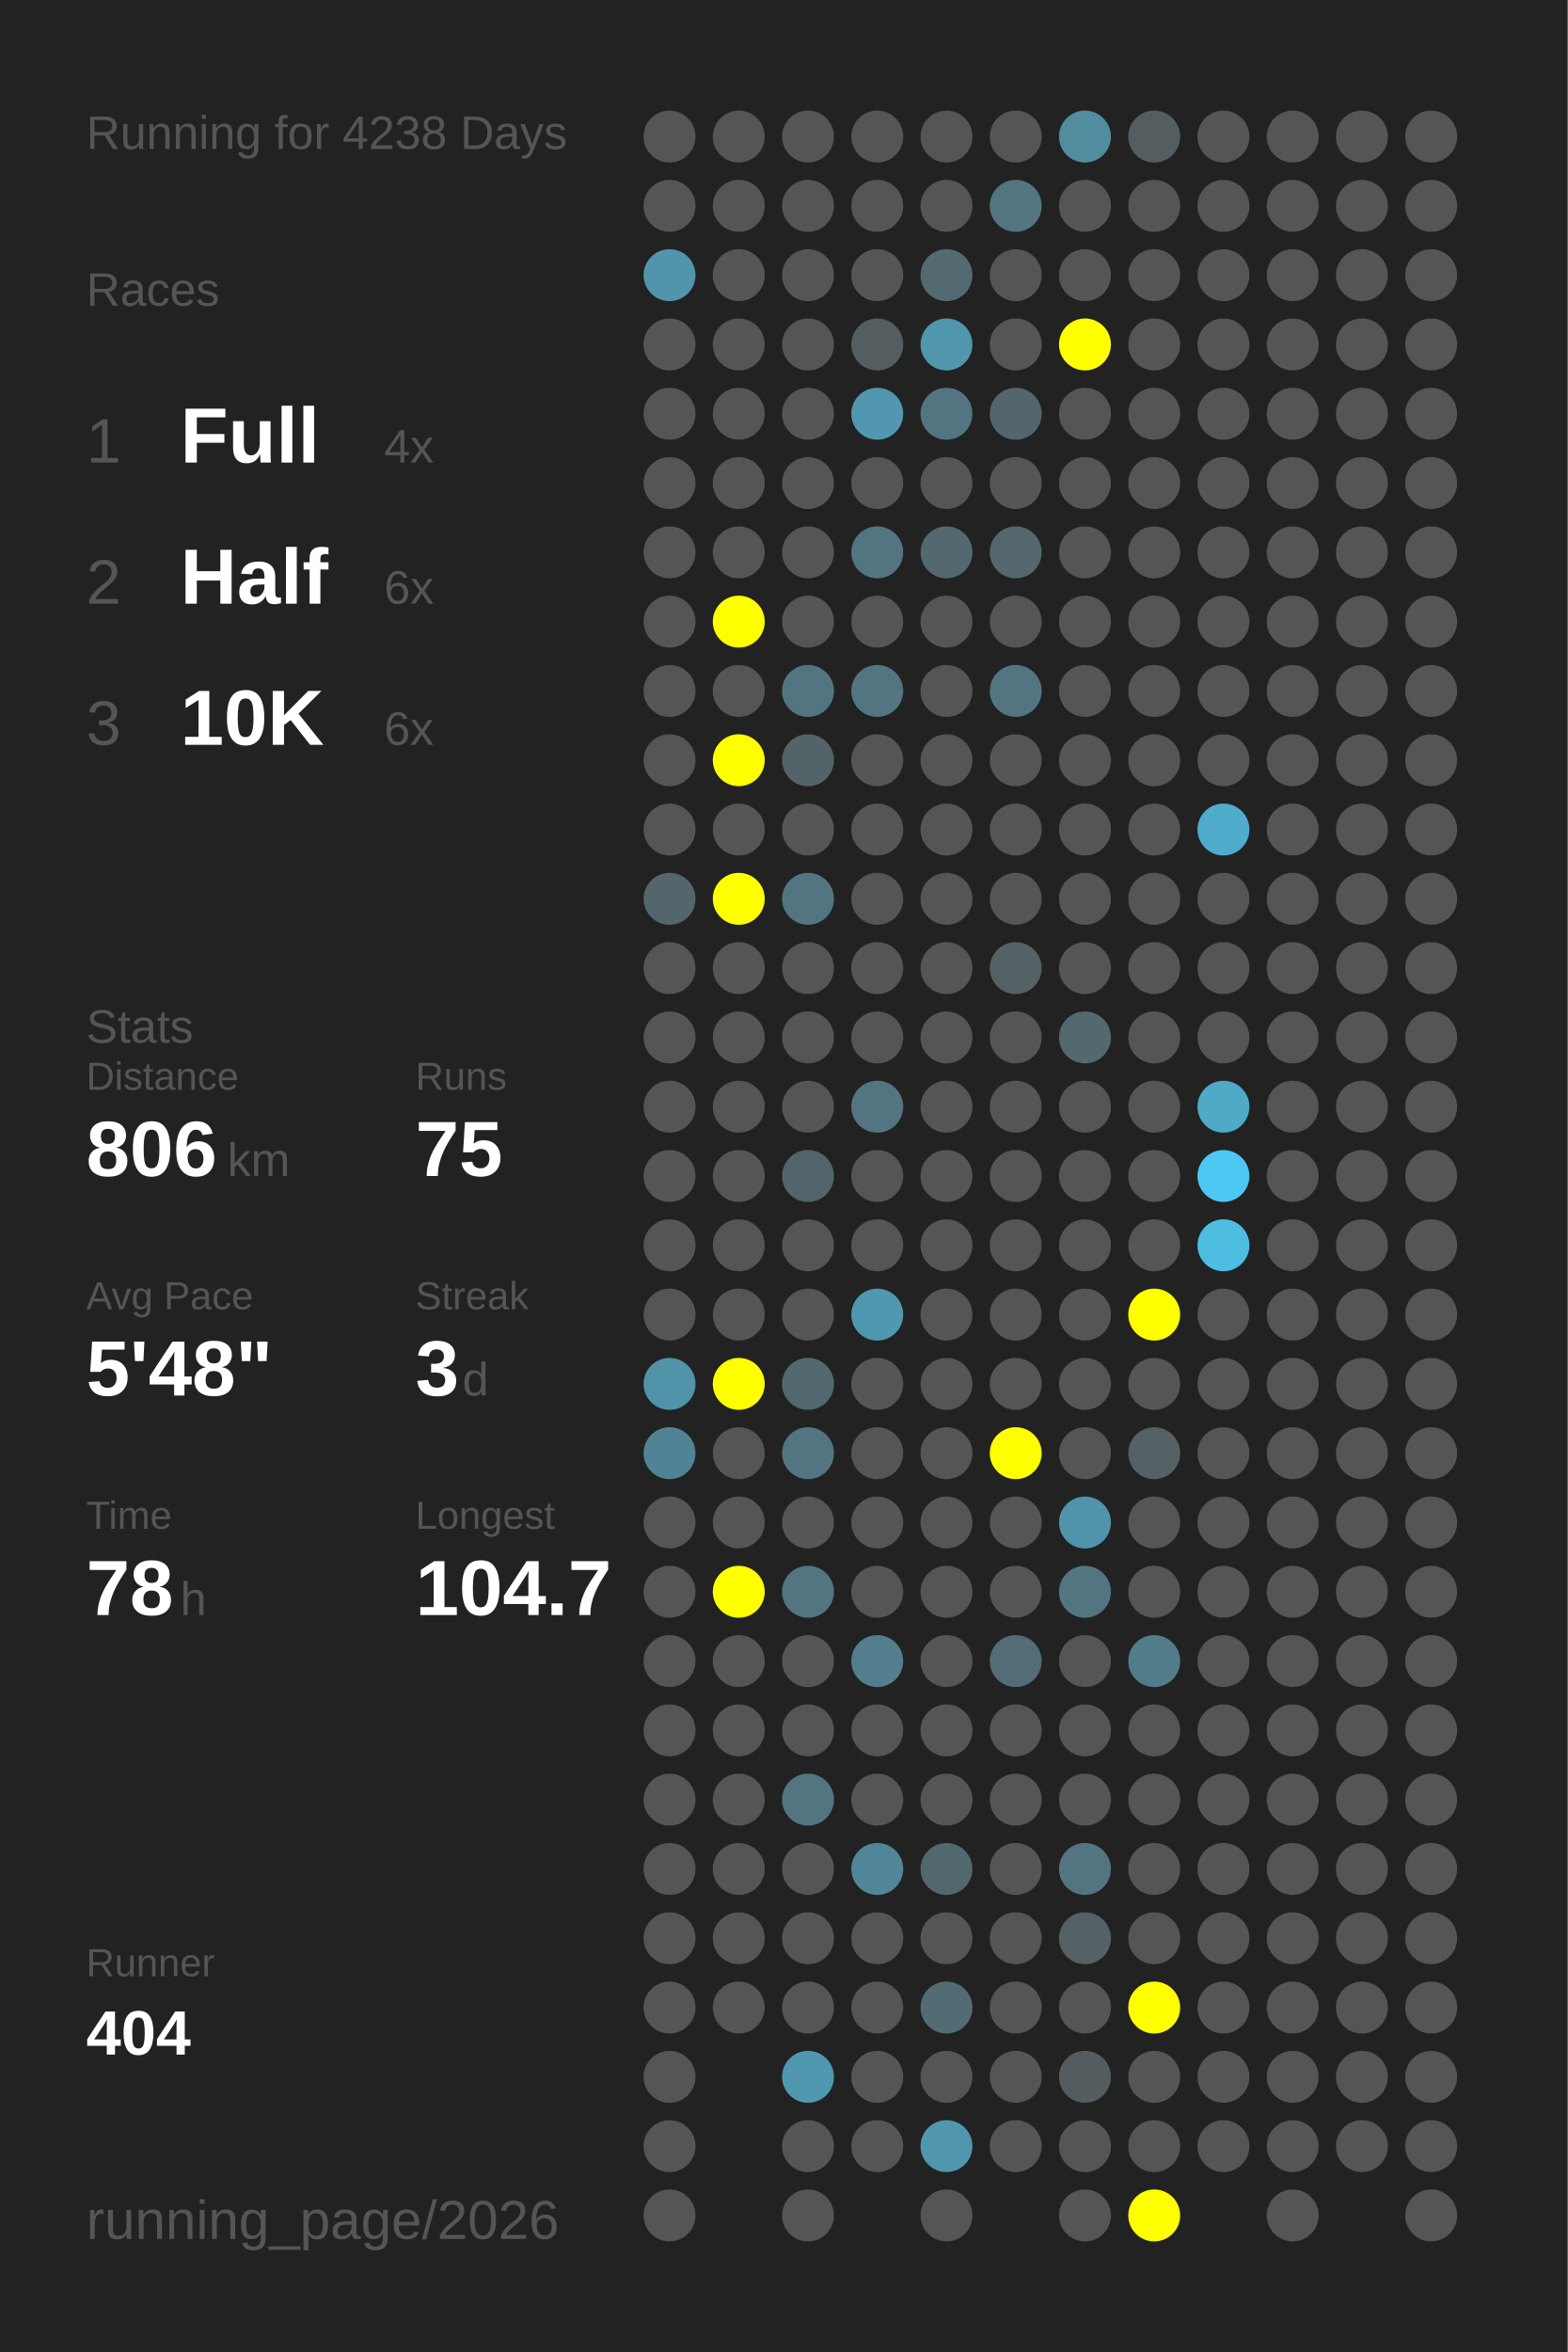
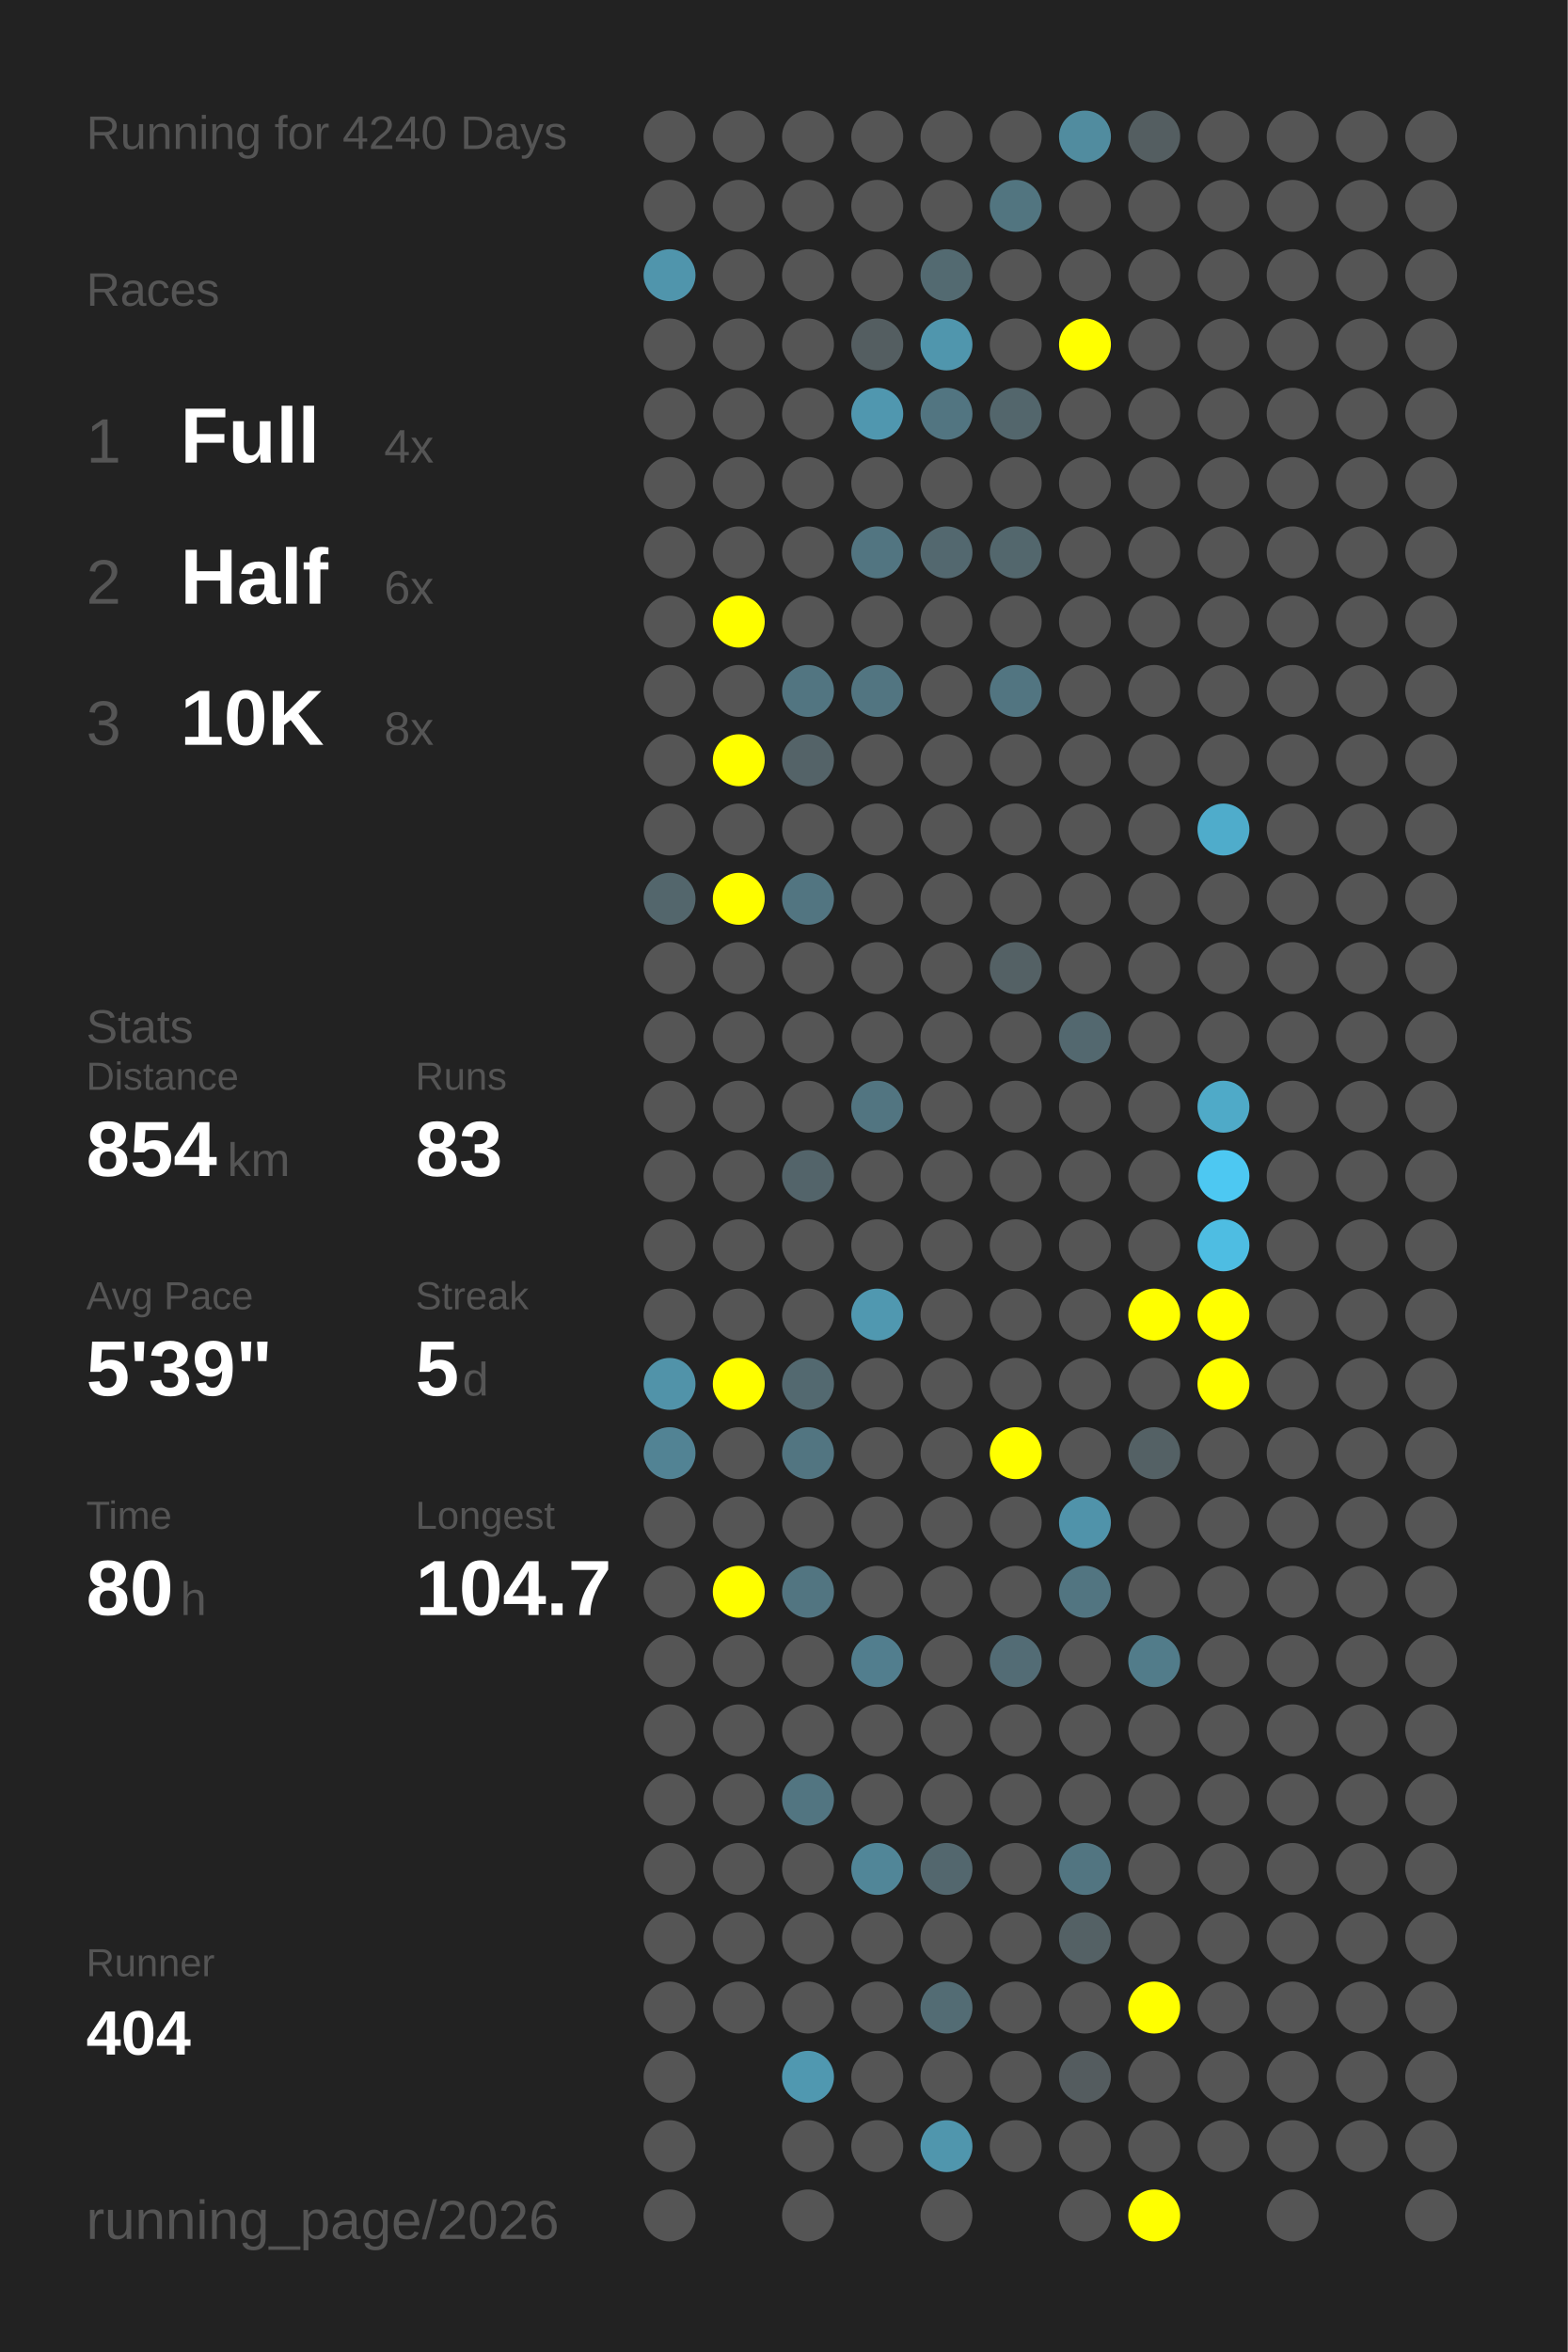
<svg xmlns="http://www.w3.org/2000/svg" baseProfile="full" height="300mm" version="1.1" viewBox="0,0,200,300" width="200mm">
  <defs />
  <rect fill="#222222" height="300" width="200" x="0" y="0" />
-   <text fill="#555555" style="font-size:6px; font-family:Arial;" x="11" y="19">Running for 4238 Days</text>
+   <text fill="#555555" style="font-size:6px; font-family:Arial;" x="11" y="19">Running for 4240 Days</text>
  <text fill="#555555" style="font-size:6px; font-family:Arial;" x="11" y="39">Races</text>
  <text fill="#555555" style="font-size:8px; font-family:Arial;" x="11" y="59">1</text>
  <text fill="#FFFFFF" style="font-size:10px; font-family:Arial; font-weight:bold;" x="23" y="59">Full</text>
  <text fill="#555555" style="font-size:6px; font-family:Arial;" x="49" y="59">4x</text>
  <text fill="#555555" style="font-size:8px; font-family:Arial;" x="11" y="77">2</text>
  <text fill="#FFFFFF" style="font-size:10px; font-family:Arial; font-weight:bold;" x="23" y="77">Half</text>
  <text fill="#555555" style="font-size:6px; font-family:Arial;" x="49" y="77">6x</text>
  <text fill="#555555" style="font-size:8px; font-family:Arial;" x="11" y="95">3</text>
  <text fill="#FFFFFF" style="font-size:10px; font-family:Arial; font-weight:bold;" x="23" y="95">10K</text>
-   <text fill="#555555" style="font-size:6px; font-family:Arial;" x="49" y="95">6x</text>
+   <text fill="#555555" style="font-size:6px; font-family:Arial;" x="49" y="95">8x</text>
  <text fill="#555555" style="font-size:6px; font-family:Arial;" x="11" y="133">Stats</text>
  <text fill="#555555" style="font-size:5px; font-family:Arial;" x="11" y="139">Distance</text>
-   <text fill="#FFFFFF" style="font-size:10px; font-family:Arial; font-weight:bold;" x="11" y="150">806</text>
+   <text fill="#FFFFFF" style="font-size:10px; font-family:Arial; font-weight:bold;" x="11" y="150">854</text>
  <text fill="#555555" style="font-size:6px; font-family:Arial;" x="29" y="150">km</text>
  <text fill="#555555" style="font-size:5px; font-family:Arial;" x="53" y="139">Runs</text>
-   <text fill="#FFFFFF" style="font-size:10px; font-family:Arial; font-weight:bold;" x="53" y="150">75</text>
+   <text fill="#FFFFFF" style="font-size:10px; font-family:Arial; font-weight:bold;" x="53" y="150">83</text>
  <text fill="#555555" style="font-size:5px; font-family:Arial;" x="11" y="167">Avg Pace</text>
-   <text fill="#FFFFFF" style="font-size:10px; font-family:Arial; font-weight:bold;" x="11" y="178">5'48"</text>
+   <text fill="#FFFFFF" style="font-size:10px; font-family:Arial; font-weight:bold;" x="11" y="178">5'39"</text>
  <text fill="#555555" style="font-size:5px; font-family:Arial;" x="53" y="167">Streak</text>
-   <text fill="#FFFFFF" style="font-size:10px; font-family:Arial; font-weight:bold;" x="53" y="178">3</text>
+   <text fill="#FFFFFF" style="font-size:10px; font-family:Arial; font-weight:bold;" x="53" y="178">5</text>
  <text fill="#555555" style="font-size:6px; font-family:Arial;" x="59" y="178">d</text>
  <text fill="#555555" style="font-size:5px; font-family:Arial;" x="11" y="195">Time</text>
-   <text fill="#FFFFFF" style="font-size:10px; font-family:Arial; font-weight:bold;" x="11" y="206">78</text>
+   <text fill="#FFFFFF" style="font-size:10px; font-family:Arial; font-weight:bold;" x="11" y="206">80</text>
  <text fill="#555555" style="font-size:6px; font-family:Arial;" x="23" y="206">h</text>
  <text fill="#555555" style="font-size:5px; font-family:Arial;" x="53" y="195">Longest</text>
  <text fill="#FFFFFF" style="font-size:10px; font-family:Arial; font-weight:bold;" x="53" y="206">104.7</text>
  <text fill="#555555" style="font-size:5px; font-family:Arial;" x="11" y="252.065">Runner</text>
  <text fill="#FFFFFF" style="font-size:8px; font-family:Arial; font-weight:bold;" x="11" y="262.065">404</text>
  <text fill="#555555" style="font-size:7px; font-family:Arial;" x="11" y="285.581">running_page/2026</text>
  <circle cx="85.417" cy="17.419" fill="#555555" r="3.312" />
  <circle cx="85.417" cy="26.258" fill="#555555" r="3.312" />
  <circle cx="85.417" cy="35.097" fill="#5095ac" r="3.312" />
  <circle cx="85.417" cy="43.935" fill="#555555" r="3.312" />
  <circle cx="85.417" cy="52.774" fill="#555555" r="3.312" />
  <circle cx="85.417" cy="61.613" fill="#555555" r="3.312" />
  <circle cx="85.417" cy="70.452" fill="#555555" r="3.312" />
  <circle cx="85.417" cy="79.29" fill="#555555" r="3.312" />
  <circle cx="85.417" cy="88.129" fill="#555555" r="3.312" />
  <circle cx="85.417" cy="96.968" fill="#555555" r="3.312" />
  <circle cx="85.417" cy="105.806" fill="#555555" r="3.312" />
  <circle cx="85.417" cy="114.645" fill="#53666c" r="3.312" />
  <circle cx="85.417" cy="123.484" fill="#555555" r="3.312" />
  <circle cx="85.417" cy="132.323" fill="#555555" r="3.312" />
  <circle cx="85.417" cy="141.161" fill="#555555" r="3.312" />
  <circle cx="85.417" cy="150" fill="#555555" r="3.312" />
  <circle cx="85.417" cy="158.839" fill="#555555" r="3.312" />
  <circle cx="85.417" cy="167.677" fill="#555555" r="3.312" />
  <circle cx="85.417" cy="176.516" fill="#5193a9" r="3.312" />
  <circle cx="85.417" cy="185.355" fill="#528394" r="3.312" />
  <circle cx="85.417" cy="194.194" fill="#555555" r="3.312" />
  <circle cx="85.417" cy="203.032" fill="#555555" r="3.312" />
  <circle cx="85.417" cy="211.871" fill="#555555" r="3.312" />
  <circle cx="85.417" cy="220.71" fill="#555555" r="3.312" />
  <circle cx="85.417" cy="229.548" fill="#555555" r="3.312" />
  <circle cx="85.417" cy="238.387" fill="#555555" r="3.312" />
  <circle cx="85.417" cy="247.226" fill="#555555" r="3.312" />
  <circle cx="85.417" cy="256.065" fill="#555555" r="3.312" />
  <circle cx="85.417" cy="264.903" fill="#555555" r="3.312" />
  <circle cx="85.417" cy="273.742" fill="#555555" r="3.312" />
  <circle cx="85.417" cy="282.581" fill="#555555" r="3.312" />
  <circle cx="94.25" cy="17.419" fill="#555555" r="3.312" />
  <circle cx="94.25" cy="26.258" fill="#555555" r="3.312" />
  <circle cx="94.25" cy="35.097" fill="#555555" r="3.312" />
  <circle cx="94.25" cy="43.935" fill="#555555" r="3.312" />
  <circle cx="94.25" cy="52.774" fill="#555555" r="3.312" />
  <circle cx="94.25" cy="61.613" fill="#555555" r="3.312" />
  <circle cx="94.25" cy="70.452" fill="#555555" r="3.312" />
  <circle cx="94.25" cy="79.29" fill="#FFFF00" r="3.312" />
  <circle cx="94.25" cy="88.129" fill="#555555" r="3.312" />
  <circle cx="94.25" cy="96.968" fill="#FFFF00" r="3.312" />
  <circle cx="94.25" cy="105.806" fill="#555555" r="3.312" />
  <circle cx="94.25" cy="114.645" fill="#FFFF00" r="3.312" />
  <circle cx="94.25" cy="123.484" fill="#555555" r="3.312" />
  <circle cx="94.25" cy="132.323" fill="#555555" r="3.312" />
  <circle cx="94.25" cy="141.161" fill="#555555" r="3.312" />
  <circle cx="94.25" cy="150" fill="#555555" r="3.312" />
  <circle cx="94.25" cy="158.839" fill="#555555" r="3.312" />
  <circle cx="94.25" cy="167.677" fill="#555555" r="3.312" />
  <circle cx="94.25" cy="176.516" fill="#FFFF00" r="3.312" />
  <circle cx="94.25" cy="185.355" fill="#555555" r="3.312" />
  <circle cx="94.25" cy="194.194" fill="#555555" r="3.312" />
  <circle cx="94.25" cy="203.032" fill="#FFFF00" r="3.312" />
  <circle cx="94.25" cy="211.871" fill="#555555" r="3.312" />
  <circle cx="94.25" cy="220.71" fill="#555555" r="3.312" />
  <circle cx="94.25" cy="229.548" fill="#555555" r="3.312" />
  <circle cx="94.25" cy="238.387" fill="#555555" r="3.312" />
  <circle cx="94.25" cy="247.226" fill="#555555" r="3.312" />
  <circle cx="94.25" cy="256.065" fill="#555555" r="3.312" />
  <circle cx="103.083" cy="17.419" fill="#555555" r="3.312" />
  <circle cx="103.083" cy="26.258" fill="#555555" r="3.312" />
  <circle cx="103.083" cy="35.097" fill="#555555" r="3.312" />
  <circle cx="103.083" cy="43.935" fill="#555555" r="3.312" />
  <circle cx="103.083" cy="52.774" fill="#555555" r="3.312" />
  <circle cx="103.083" cy="61.613" fill="#555555" r="3.312" />
  <circle cx="103.083" cy="70.452" fill="#555555" r="3.312" />
  <circle cx="103.083" cy="79.29" fill="#555555" r="3.312" />
  <circle cx="103.083" cy="88.129" fill="#527581" r="3.312" />
  <circle cx="103.083" cy="96.968" fill="#546368" r="3.312" />
  <circle cx="103.083" cy="105.806" fill="#555555" r="3.312" />
  <circle cx="103.083" cy="114.645" fill="#527581" r="3.312" />
  <circle cx="103.083" cy="123.484" fill="#555555" r="3.312" />
  <circle cx="103.083" cy="132.323" fill="#555555" r="3.312" />
  <circle cx="103.083" cy="141.161" fill="#555555" r="3.312" />
  <circle cx="103.083" cy="150" fill="#53646a" r="3.312" />
  <circle cx="103.083" cy="158.839" fill="#555555" r="3.312" />
  <circle cx="103.083" cy="167.677" fill="#555555" r="3.312" />
  <circle cx="103.083" cy="176.516" fill="#536970" r="3.312" />
  <circle cx="103.083" cy="185.355" fill="#527581" r="3.312" />
  <circle cx="103.083" cy="194.194" fill="#555555" r="3.312" />
  <circle cx="103.083" cy="203.032" fill="#527581" r="3.312" />
  <circle cx="103.083" cy="211.871" fill="#555555" r="3.312" />
  <circle cx="103.083" cy="220.71" fill="#555555" r="3.312" />
  <circle cx="103.083" cy="229.548" fill="#527581" r="3.312" />
  <circle cx="103.083" cy="238.387" fill="#555555" r="3.312" />
  <circle cx="103.083" cy="247.226" fill="#555555" r="3.312" />
  <circle cx="103.083" cy="256.065" fill="#555555" r="3.312" />
  <circle cx="103.083" cy="264.903" fill="#5098b0" r="3.312" />
  <circle cx="103.083" cy="273.742" fill="#555555" r="3.312" />
  <circle cx="103.083" cy="282.581" fill="#555555" r="3.312" />
  <circle cx="111.917" cy="17.419" fill="#555555" r="3.312" />
  <circle cx="111.917" cy="26.258" fill="#555555" r="3.312" />
  <circle cx="111.917" cy="35.097" fill="#555555" r="3.312" />
  <circle cx="111.917" cy="43.935" fill="#545e61" r="3.312" />
  <circle cx="111.917" cy="52.774" fill="#5097af" r="3.312" />
  <circle cx="111.917" cy="61.613" fill="#555555" r="3.312" />
  <circle cx="111.917" cy="70.452" fill="#527581" r="3.312" />
  <circle cx="111.917" cy="79.29" fill="#555555" r="3.312" />
  <circle cx="111.917" cy="88.129" fill="#527581" r="3.312" />
  <circle cx="111.917" cy="96.968" fill="#555555" r="3.312" />
  <circle cx="111.917" cy="105.806" fill="#555555" r="3.312" />
  <circle cx="111.917" cy="114.645" fill="#555555" r="3.312" />
  <circle cx="111.917" cy="123.484" fill="#555555" r="3.312" />
  <circle cx="111.917" cy="132.323" fill="#555555" r="3.312" />
  <circle cx="111.917" cy="141.161" fill="#527581" r="3.312" />
  <circle cx="111.917" cy="150" fill="#555555" r="3.312" />
  <circle cx="111.917" cy="158.839" fill="#555555" r="3.312" />
  <circle cx="111.917" cy="167.677" fill="#5098b0" r="3.312" />
  <circle cx="111.917" cy="176.516" fill="#555555" r="3.312" />
  <circle cx="111.917" cy="185.355" fill="#555555" r="3.312" />
  <circle cx="111.917" cy="194.194" fill="#555555" r="3.312" />
  <circle cx="111.917" cy="203.032" fill="#555555" r="3.312" />
  <circle cx="111.917" cy="211.871" fill="#527e8e" r="3.312" />
  <circle cx="111.917" cy="220.71" fill="#555555" r="3.312" />
  <circle cx="111.917" cy="229.548" fill="#555555" r="3.312" />
  <circle cx="111.917" cy="238.387" fill="#518698" r="3.312" />
  <circle cx="111.917" cy="247.226" fill="#555555" r="3.312" />
  <circle cx="111.917" cy="256.065" fill="#555555" r="3.312" />
  <circle cx="111.917" cy="264.903" fill="#555555" r="3.312" />
  <circle cx="111.917" cy="273.742" fill="#555555" r="3.312" />
  <circle cx="120.75" cy="17.419" fill="#555555" r="3.312" />
  <circle cx="120.75" cy="26.258" fill="#555555" r="3.312" />
  <circle cx="120.75" cy="35.097" fill="#536a71" r="3.312" />
  <circle cx="120.75" cy="43.935" fill="#5096ad" r="3.312" />
  <circle cx="120.75" cy="52.774" fill="#527581" r="3.312" />
  <circle cx="120.75" cy="61.613" fill="#555555" r="3.312" />
  <circle cx="120.75" cy="70.452" fill="#53686f" r="3.312" />
  <circle cx="120.75" cy="79.29" fill="#555555" r="3.312" />
  <circle cx="120.75" cy="88.129" fill="#555555" r="3.312" />
  <circle cx="120.75" cy="96.968" fill="#555555" r="3.312" />
  <circle cx="120.75" cy="105.806" fill="#555555" r="3.312" />
  <circle cx="120.75" cy="114.645" fill="#555555" r="3.312" />
  <circle cx="120.75" cy="123.484" fill="#555555" r="3.312" />
  <circle cx="120.75" cy="132.323" fill="#555555" r="3.312" />
  <circle cx="120.75" cy="141.161" fill="#555555" r="3.312" />
  <circle cx="120.75" cy="150" fill="#555555" r="3.312" />
  <circle cx="120.75" cy="158.839" fill="#555555" r="3.312" />
  <circle cx="120.75" cy="167.677" fill="#555555" r="3.312" />
  <circle cx="120.75" cy="176.516" fill="#555555" r="3.312" />
  <circle cx="120.75" cy="185.355" fill="#555555" r="3.312" />
  <circle cx="120.75" cy="194.194" fill="#555555" r="3.312" />
  <circle cx="120.75" cy="203.032" fill="#555555" r="3.312" />
  <circle cx="120.75" cy="211.871" fill="#555555" r="3.312" />
  <circle cx="120.75" cy="220.71" fill="#555555" r="3.312" />
  <circle cx="120.75" cy="229.548" fill="#555555" r="3.312" />
  <circle cx="120.75" cy="238.387" fill="#53676e" r="3.312" />
  <circle cx="120.75" cy="247.226" fill="#555555" r="3.312" />
  <circle cx="120.75" cy="256.065" fill="#536c74" r="3.312" />
  <circle cx="120.75" cy="264.903" fill="#555555" r="3.312" />
  <circle cx="120.75" cy="273.742" fill="#5096ad" r="3.312" />
  <circle cx="120.75" cy="282.581" fill="#555555" r="3.312" />
  <circle cx="129.583" cy="17.419" fill="#555555" r="3.312" />
  <circle cx="129.583" cy="26.258" fill="#527580" r="3.312" />
  <circle cx="129.583" cy="35.097" fill="#555555" r="3.312" />
  <circle cx="129.583" cy="43.935" fill="#555555" r="3.312" />
  <circle cx="129.583" cy="52.774" fill="#53666c" r="3.312" />
  <circle cx="129.583" cy="61.613" fill="#555555" r="3.312" />
  <circle cx="129.583" cy="70.452" fill="#53676d" r="3.312" />
  <circle cx="129.583" cy="79.29" fill="#555555" r="3.312" />
  <circle cx="129.583" cy="88.129" fill="#527581" r="3.312" />
  <circle cx="129.583" cy="96.968" fill="#555555" r="3.312" />
  <circle cx="129.583" cy="105.806" fill="#555555" r="3.312" />
  <circle cx="129.583" cy="114.645" fill="#555555" r="3.312" />
  <circle cx="129.583" cy="123.484" fill="#546165" r="3.312" />
  <circle cx="129.583" cy="132.323" fill="#555555" r="3.312" />
  <circle cx="129.583" cy="141.161" fill="#555555" r="3.312" />
  <circle cx="129.583" cy="150" fill="#555555" r="3.312" />
  <circle cx="129.583" cy="158.839" fill="#555555" r="3.312" />
  <circle cx="129.583" cy="167.677" fill="#555555" r="3.312" />
  <circle cx="129.583" cy="176.516" fill="#555555" r="3.312" />
  <circle cx="129.583" cy="185.355" fill="#FFFF00" r="3.312" />
  <circle cx="129.583" cy="194.194" fill="#555555" r="3.312" />
  <circle cx="129.583" cy="203.032" fill="#555555" r="3.312" />
  <circle cx="129.583" cy="211.871" fill="#536c75" r="3.312" />
  <circle cx="129.583" cy="220.71" fill="#555555" r="3.312" />
  <circle cx="129.583" cy="229.548" fill="#555555" r="3.312" />
  <circle cx="129.583" cy="238.387" fill="#555555" r="3.312" />
  <circle cx="129.583" cy="247.226" fill="#555555" r="3.312" />
  <circle cx="129.583" cy="256.065" fill="#555555" r="3.312" />
  <circle cx="129.583" cy="264.903" fill="#555555" r="3.312" />
  <circle cx="129.583" cy="273.742" fill="#555555" r="3.312" />
  <circle cx="138.417" cy="17.419" fill="#518c9f" r="3.312" />
  <circle cx="138.417" cy="26.258" fill="#555555" r="3.312" />
  <circle cx="138.417" cy="35.097" fill="#555555" r="3.312" />
  <circle cx="138.417" cy="43.935" fill="#FFFF00" r="3.312" />
  <circle cx="138.417" cy="52.774" fill="#555555" r="3.312" />
  <circle cx="138.417" cy="61.613" fill="#555555" r="3.312" />
  <circle cx="138.417" cy="70.452" fill="#555555" r="3.312" />
  <circle cx="138.417" cy="79.29" fill="#555555" r="3.312" />
  <circle cx="138.417" cy="88.129" fill="#555555" r="3.312" />
  <circle cx="138.417" cy="96.968" fill="#555555" r="3.312" />
  <circle cx="138.417" cy="105.806" fill="#555555" r="3.312" />
  <circle cx="138.417" cy="114.645" fill="#555555" r="3.312" />
  <circle cx="138.417" cy="123.484" fill="#555555" r="3.312" />
  <circle cx="138.417" cy="132.323" fill="#53686f" r="3.312" />
  <circle cx="138.417" cy="141.161" fill="#555555" r="3.312" />
  <circle cx="138.417" cy="150" fill="#555555" r="3.312" />
  <circle cx="138.417" cy="158.839" fill="#555555" r="3.312" />
  <circle cx="138.417" cy="167.677" fill="#555555" r="3.312" />
  <circle cx="138.417" cy="176.516" fill="#555555" r="3.312" />
  <circle cx="138.417" cy="185.355" fill="#555555" r="3.312" />
  <circle cx="138.417" cy="194.194" fill="#5093aa" r="3.312" />
  <circle cx="138.417" cy="203.032" fill="#527581" r="3.312" />
  <circle cx="138.417" cy="211.871" fill="#555555" r="3.312" />
  <circle cx="138.417" cy="220.71" fill="#555555" r="3.312" />
  <circle cx="138.417" cy="229.548" fill="#555555" r="3.312" />
  <circle cx="138.417" cy="238.387" fill="#527581" r="3.312" />
  <circle cx="138.417" cy="247.226" fill="#546165" r="3.312" />
  <circle cx="138.417" cy="256.065" fill="#555555" r="3.312" />
  <circle cx="138.417" cy="264.903" fill="#545c5f" r="3.312" />
  <circle cx="138.417" cy="273.742" fill="#555555" r="3.312" />
  <circle cx="138.417" cy="282.581" fill="#555555" r="3.312" />
  <circle cx="147.25" cy="17.419" fill="#545e61" r="3.312" />
  <circle cx="147.25" cy="26.258" fill="#555555" r="3.312" />
  <circle cx="147.25" cy="35.097" fill="#555555" r="3.312" />
  <circle cx="147.25" cy="43.935" fill="#555555" r="3.312" />
  <circle cx="147.25" cy="52.774" fill="#555555" r="3.312" />
  <circle cx="147.25" cy="61.613" fill="#555555" r="3.312" />
  <circle cx="147.25" cy="70.452" fill="#555555" r="3.312" />
  <circle cx="147.25" cy="79.29" fill="#555555" r="3.312" />
  <circle cx="147.25" cy="88.129" fill="#555555" r="3.312" />
  <circle cx="147.25" cy="96.968" fill="#555555" r="3.312" />
  <circle cx="147.25" cy="105.806" fill="#555555" r="3.312" />
  <circle cx="147.25" cy="114.645" fill="#555555" r="3.312" />
  <circle cx="147.25" cy="123.484" fill="#555555" r="3.312" />
  <circle cx="147.25" cy="132.323" fill="#555555" r="3.312" />
  <circle cx="147.25" cy="141.161" fill="#555555" r="3.312" />
  <circle cx="147.25" cy="150" fill="#555555" r="3.312" />
  <circle cx="147.25" cy="158.839" fill="#555555" r="3.312" />
  <circle cx="147.25" cy="167.677" fill="#FFFF00" r="3.312" />
  <circle cx="147.25" cy="176.516" fill="#555555" r="3.312" />
  <circle cx="147.25" cy="185.355" fill="#546165" r="3.312" />
  <circle cx="147.25" cy="194.194" fill="#555555" r="3.312" />
  <circle cx="147.25" cy="203.032" fill="#555555" r="3.312" />
  <circle cx="147.25" cy="211.871" fill="#527c8a" r="3.312" />
  <circle cx="147.25" cy="220.71" fill="#555555" r="3.312" />
  <circle cx="147.25" cy="229.548" fill="#555555" r="3.312" />
  <circle cx="147.25" cy="238.387" fill="#555555" r="3.312" />
  <circle cx="147.25" cy="247.226" fill="#555555" r="3.312" />
  <circle cx="147.25" cy="256.065" fill="#FFFF00" r="3.312" />
  <circle cx="147.25" cy="264.903" fill="#555555" r="3.312" />
  <circle cx="147.25" cy="273.742" fill="#555555" r="3.312" />
  <circle cx="147.25" cy="282.581" fill="#FFFF00" r="3.312" />
  <circle cx="156.083" cy="17.419" fill="#555555" r="3.312" />
  <circle cx="156.083" cy="26.258" fill="#555555" r="3.312" />
  <circle cx="156.083" cy="35.097" fill="#555555" r="3.312" />
  <circle cx="156.083" cy="43.935" fill="#555555" r="3.312" />
  <circle cx="156.083" cy="52.774" fill="#555555" r="3.312" />
  <circle cx="156.083" cy="61.613" fill="#555555" r="3.312" />
  <circle cx="156.083" cy="70.452" fill="#555555" r="3.312" />
  <circle cx="156.083" cy="79.29" fill="#555555" r="3.312" />
  <circle cx="156.083" cy="88.129" fill="#555555" r="3.312" />
  <circle cx="156.083" cy="96.968" fill="#555555" r="3.312" />
  <circle cx="156.083" cy="105.806" fill="#4faccb" r="3.312" />
  <circle cx="156.083" cy="114.645" fill="#555555" r="3.312" />
  <circle cx="156.083" cy="123.484" fill="#555555" r="3.312" />
  <circle cx="156.083" cy="132.323" fill="#555555" r="3.312" />
  <circle cx="156.083" cy="141.161" fill="#4faac8" r="3.312" />
  <circle cx="156.083" cy="150" fill="#4dc8f2" r="3.312" />
  <circle cx="156.083" cy="158.839" fill="#4ebde2" r="3.312" />
-   <circle cx="156.083" cy="167.677" fill="#555555" r="3.312" />
-   <circle cx="156.083" cy="176.516" fill="#555555" r="3.312" />
+   <circle cx="156.083" cy="167.677" fill="#FFFF00" r="3.312" />
+   <circle cx="156.083" cy="176.516" fill="#FFFF00" r="3.312" />
  <circle cx="156.083" cy="185.355" fill="#555555" r="3.312" />
  <circle cx="156.083" cy="194.194" fill="#555555" r="3.312" />
  <circle cx="156.083" cy="203.032" fill="#555555" r="3.312" />
  <circle cx="156.083" cy="211.871" fill="#555555" r="3.312" />
  <circle cx="156.083" cy="220.71" fill="#555555" r="3.312" />
  <circle cx="156.083" cy="229.548" fill="#555555" r="3.312" />
  <circle cx="156.083" cy="238.387" fill="#555555" r="3.312" />
  <circle cx="156.083" cy="247.226" fill="#555555" r="3.312" />
  <circle cx="156.083" cy="256.065" fill="#555555" r="3.312" />
  <circle cx="156.083" cy="264.903" fill="#555555" r="3.312" />
  <circle cx="156.083" cy="273.742" fill="#555555" r="3.312" />
  <circle cx="164.917" cy="17.419" fill="#555555" r="3.312" />
  <circle cx="164.917" cy="26.258" fill="#555555" r="3.312" />
  <circle cx="164.917" cy="35.097" fill="#555555" r="3.312" />
  <circle cx="164.917" cy="43.935" fill="#555555" r="3.312" />
  <circle cx="164.917" cy="52.774" fill="#555555" r="3.312" />
  <circle cx="164.917" cy="61.613" fill="#555555" r="3.312" />
  <circle cx="164.917" cy="70.452" fill="#555555" r="3.312" />
  <circle cx="164.917" cy="79.29" fill="#555555" r="3.312" />
  <circle cx="164.917" cy="88.129" fill="#555555" r="3.312" />
  <circle cx="164.917" cy="96.968" fill="#555555" r="3.312" />
  <circle cx="164.917" cy="105.806" fill="#555555" r="3.312" />
  <circle cx="164.917" cy="114.645" fill="#555555" r="3.312" />
  <circle cx="164.917" cy="123.484" fill="#555555" r="3.312" />
  <circle cx="164.917" cy="132.323" fill="#555555" r="3.312" />
  <circle cx="164.917" cy="141.161" fill="#555555" r="3.312" />
  <circle cx="164.917" cy="150" fill="#555555" r="3.312" />
  <circle cx="164.917" cy="158.839" fill="#555555" r="3.312" />
  <circle cx="164.917" cy="167.677" fill="#555555" r="3.312" />
  <circle cx="164.917" cy="176.516" fill="#555555" r="3.312" />
  <circle cx="164.917" cy="185.355" fill="#555555" r="3.312" />
  <circle cx="164.917" cy="194.194" fill="#555555" r="3.312" />
  <circle cx="164.917" cy="203.032" fill="#555555" r="3.312" />
  <circle cx="164.917" cy="211.871" fill="#555555" r="3.312" />
  <circle cx="164.917" cy="220.71" fill="#555555" r="3.312" />
  <circle cx="164.917" cy="229.548" fill="#555555" r="3.312" />
  <circle cx="164.917" cy="238.387" fill="#555555" r="3.312" />
  <circle cx="164.917" cy="247.226" fill="#555555" r="3.312" />
  <circle cx="164.917" cy="256.065" fill="#555555" r="3.312" />
  <circle cx="164.917" cy="264.903" fill="#555555" r="3.312" />
  <circle cx="164.917" cy="273.742" fill="#555555" r="3.312" />
  <circle cx="164.917" cy="282.581" fill="#555555" r="3.312" />
  <circle cx="173.75" cy="17.419" fill="#555555" r="3.312" />
  <circle cx="173.75" cy="26.258" fill="#555555" r="3.312" />
  <circle cx="173.75" cy="35.097" fill="#555555" r="3.312" />
  <circle cx="173.75" cy="43.935" fill="#555555" r="3.312" />
  <circle cx="173.75" cy="52.774" fill="#555555" r="3.312" />
  <circle cx="173.75" cy="61.613" fill="#555555" r="3.312" />
  <circle cx="173.75" cy="70.452" fill="#555555" r="3.312" />
  <circle cx="173.75" cy="79.29" fill="#555555" r="3.312" />
  <circle cx="173.75" cy="88.129" fill="#555555" r="3.312" />
  <circle cx="173.75" cy="96.968" fill="#555555" r="3.312" />
  <circle cx="173.75" cy="105.806" fill="#555555" r="3.312" />
  <circle cx="173.75" cy="114.645" fill="#555555" r="3.312" />
  <circle cx="173.75" cy="123.484" fill="#555555" r="3.312" />
  <circle cx="173.75" cy="132.323" fill="#555555" r="3.312" />
  <circle cx="173.75" cy="141.161" fill="#555555" r="3.312" />
  <circle cx="173.75" cy="150" fill="#555555" r="3.312" />
  <circle cx="173.75" cy="158.839" fill="#555555" r="3.312" />
  <circle cx="173.75" cy="167.677" fill="#555555" r="3.312" />
  <circle cx="173.75" cy="176.516" fill="#555555" r="3.312" />
  <circle cx="173.75" cy="185.355" fill="#555555" r="3.312" />
  <circle cx="173.75" cy="194.194" fill="#555555" r="3.312" />
  <circle cx="173.75" cy="203.032" fill="#555555" r="3.312" />
  <circle cx="173.75" cy="211.871" fill="#555555" r="3.312" />
  <circle cx="173.75" cy="220.71" fill="#555555" r="3.312" />
  <circle cx="173.75" cy="229.548" fill="#555555" r="3.312" />
  <circle cx="173.75" cy="238.387" fill="#555555" r="3.312" />
  <circle cx="173.75" cy="247.226" fill="#555555" r="3.312" />
  <circle cx="173.75" cy="256.065" fill="#555555" r="3.312" />
  <circle cx="173.75" cy="264.903" fill="#555555" r="3.312" />
  <circle cx="173.75" cy="273.742" fill="#555555" r="3.312" />
  <circle cx="182.583" cy="17.419" fill="#555555" r="3.312" />
  <circle cx="182.583" cy="26.258" fill="#555555" r="3.312" />
  <circle cx="182.583" cy="35.097" fill="#555555" r="3.312" />
  <circle cx="182.583" cy="43.935" fill="#555555" r="3.312" />
  <circle cx="182.583" cy="52.774" fill="#555555" r="3.312" />
  <circle cx="182.583" cy="61.613" fill="#555555" r="3.312" />
  <circle cx="182.583" cy="70.452" fill="#555555" r="3.312" />
  <circle cx="182.583" cy="79.29" fill="#555555" r="3.312" />
  <circle cx="182.583" cy="88.129" fill="#555555" r="3.312" />
  <circle cx="182.583" cy="96.968" fill="#555555" r="3.312" />
  <circle cx="182.583" cy="105.806" fill="#555555" r="3.312" />
  <circle cx="182.583" cy="114.645" fill="#555555" r="3.312" />
  <circle cx="182.583" cy="123.484" fill="#555555" r="3.312" />
  <circle cx="182.583" cy="132.323" fill="#555555" r="3.312" />
  <circle cx="182.583" cy="141.161" fill="#555555" r="3.312" />
  <circle cx="182.583" cy="150" fill="#555555" r="3.312" />
  <circle cx="182.583" cy="158.839" fill="#555555" r="3.312" />
  <circle cx="182.583" cy="167.677" fill="#555555" r="3.312" />
  <circle cx="182.583" cy="176.516" fill="#555555" r="3.312" />
  <circle cx="182.583" cy="185.355" fill="#555555" r="3.312" />
  <circle cx="182.583" cy="194.194" fill="#555555" r="3.312" />
  <circle cx="182.583" cy="203.032" fill="#555555" r="3.312" />
  <circle cx="182.583" cy="211.871" fill="#555555" r="3.312" />
  <circle cx="182.583" cy="220.71" fill="#555555" r="3.312" />
  <circle cx="182.583" cy="229.548" fill="#555555" r="3.312" />
  <circle cx="182.583" cy="238.387" fill="#555555" r="3.312" />
  <circle cx="182.583" cy="247.226" fill="#555555" r="3.312" />
  <circle cx="182.583" cy="256.065" fill="#555555" r="3.312" />
  <circle cx="182.583" cy="264.903" fill="#555555" r="3.312" />
  <circle cx="182.583" cy="273.742" fill="#555555" r="3.312" />
  <circle cx="182.583" cy="282.581" fill="#555555" r="3.312" />
</svg>
